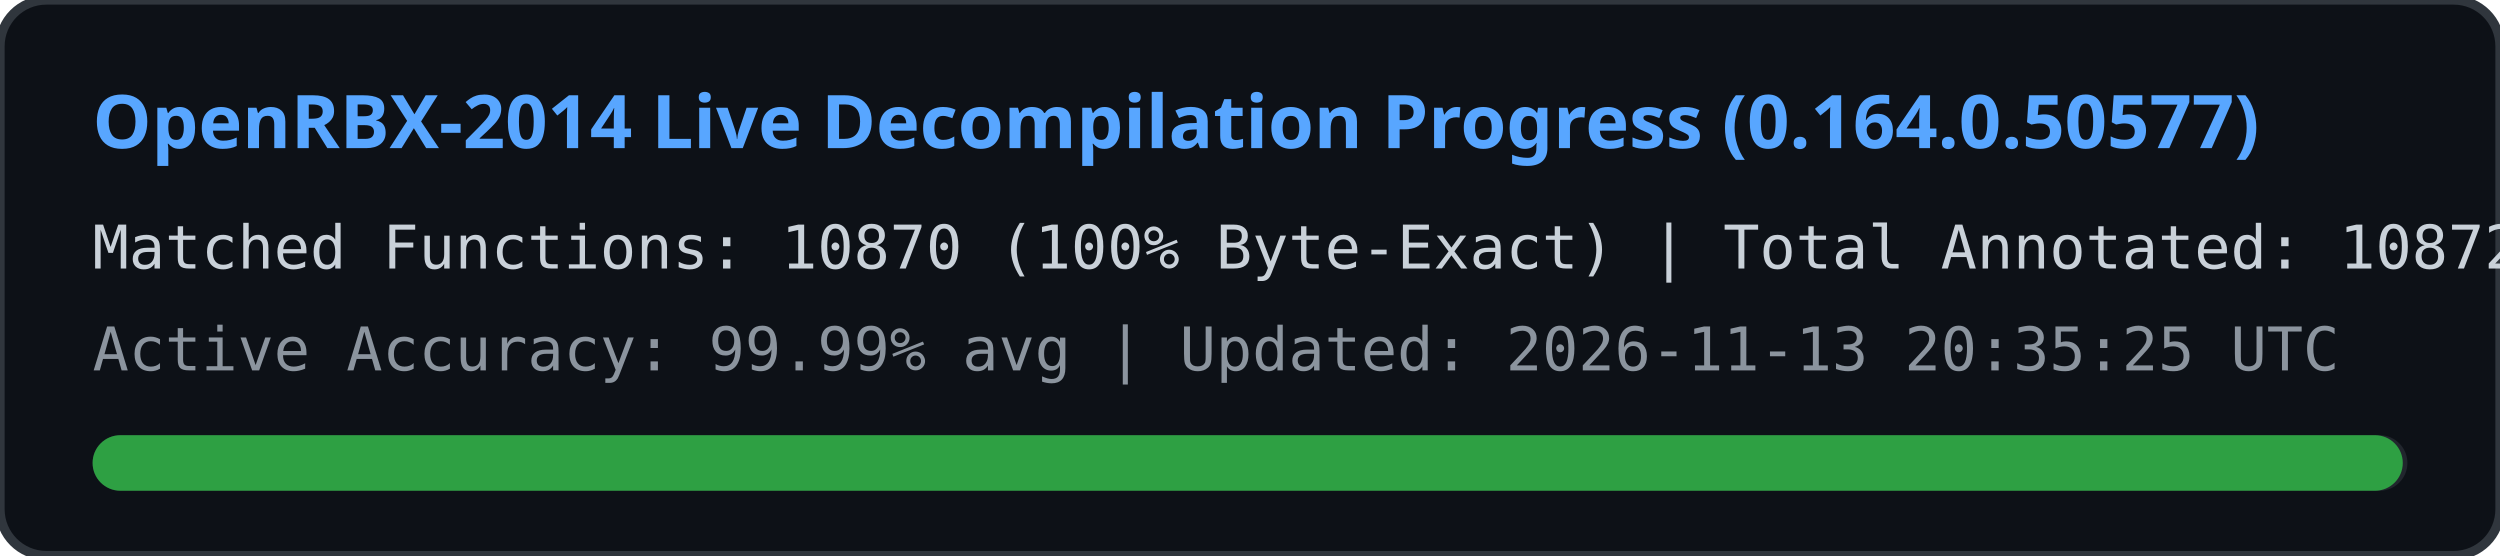
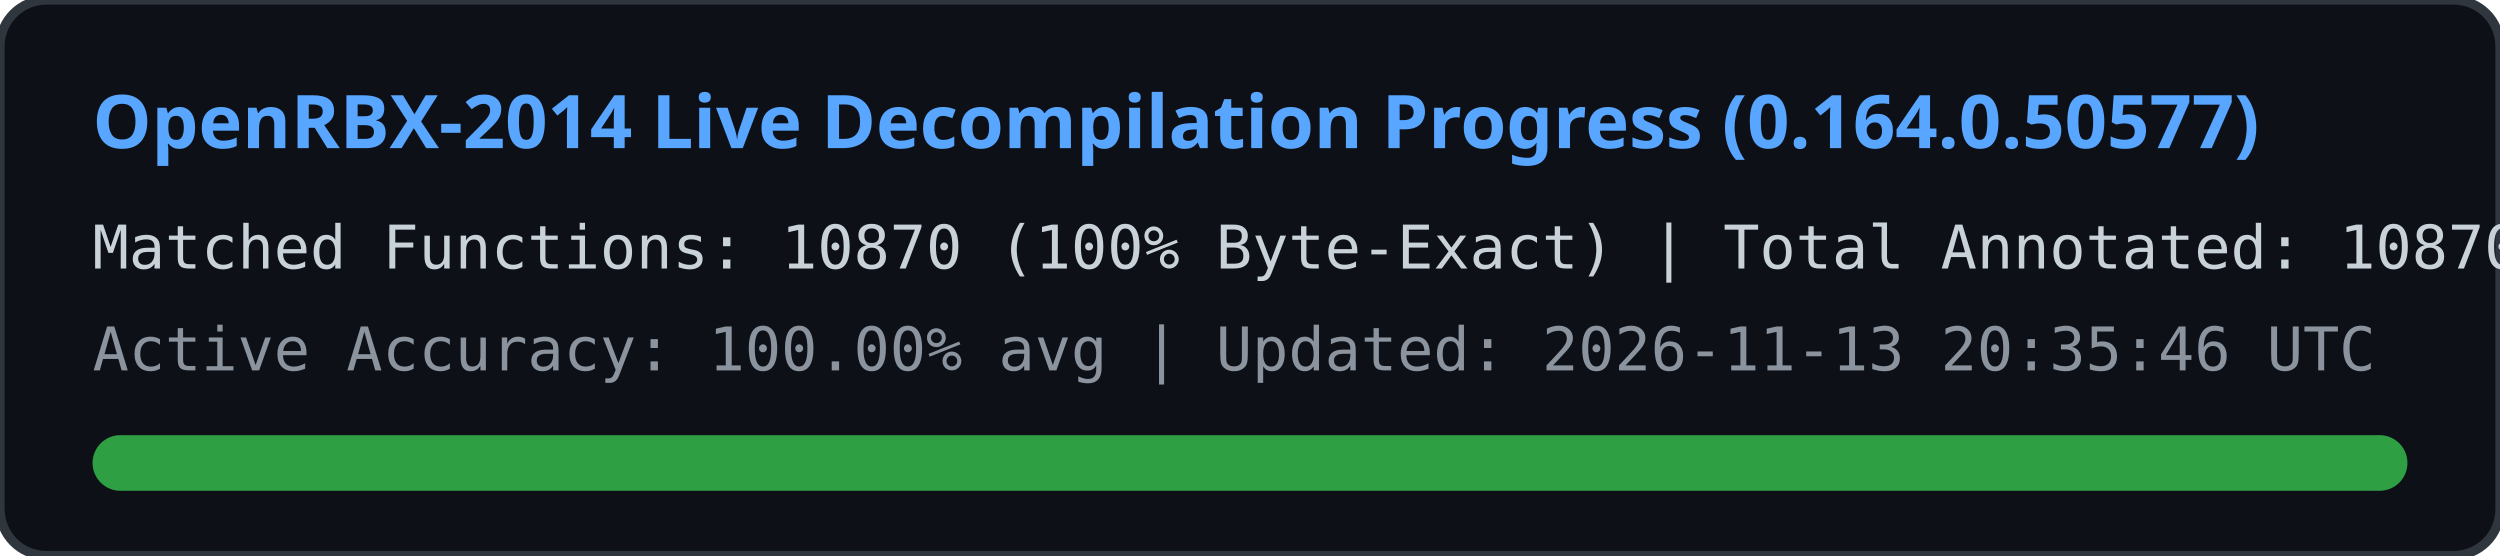
<svg xmlns="http://www.w3.org/2000/svg" width="540" height="120" viewBox="0 0 540 120">
  <rect width="540" height="120" rx="10" fill="#0d1117" stroke="#30363d" stroke-width="2" />
  <text x="20" y="32" fill="#58a6ff" font-family="Segoe UI, Ubuntu, sans-serif" font-size="16" font-weight="bold">
    OpenRBX-2014 Live Decompilation Progress (0.164.0.50577)
  </text>
  <text x="20" y="58" fill="#c9d1d9" font-family="Consolas, monospace" font-size="13">
-     Matched Functions: 10870 (100% Byte-Exact) | Total Annotated: 10872 / 40561
+     Matched Functions: 10870 (100% Byte-Exact) | Total Annotated: 10870 / 40561
  </text>
  <text x="20" y="80" fill="#8b949e" font-family="Consolas, monospace" font-size="13">
-     Active Accuracy: 99.99% avg | Updated: 2026-11-13 20:35:25 UTC
+     Active Accuracy: 100.00% avg | Updated: 2026-11-13 20:35:46 UTC
  </text>
  <rect x="20" y="94" width="500" height="12" rx="6" fill="#21262d" />
-   <rect x="20" y="94" width="499" height="12" rx="6" fill="#2ea043" />
+   <rect x="20" y="94" width="500" height="12" rx="6" fill="#2ea043" />
</svg>
